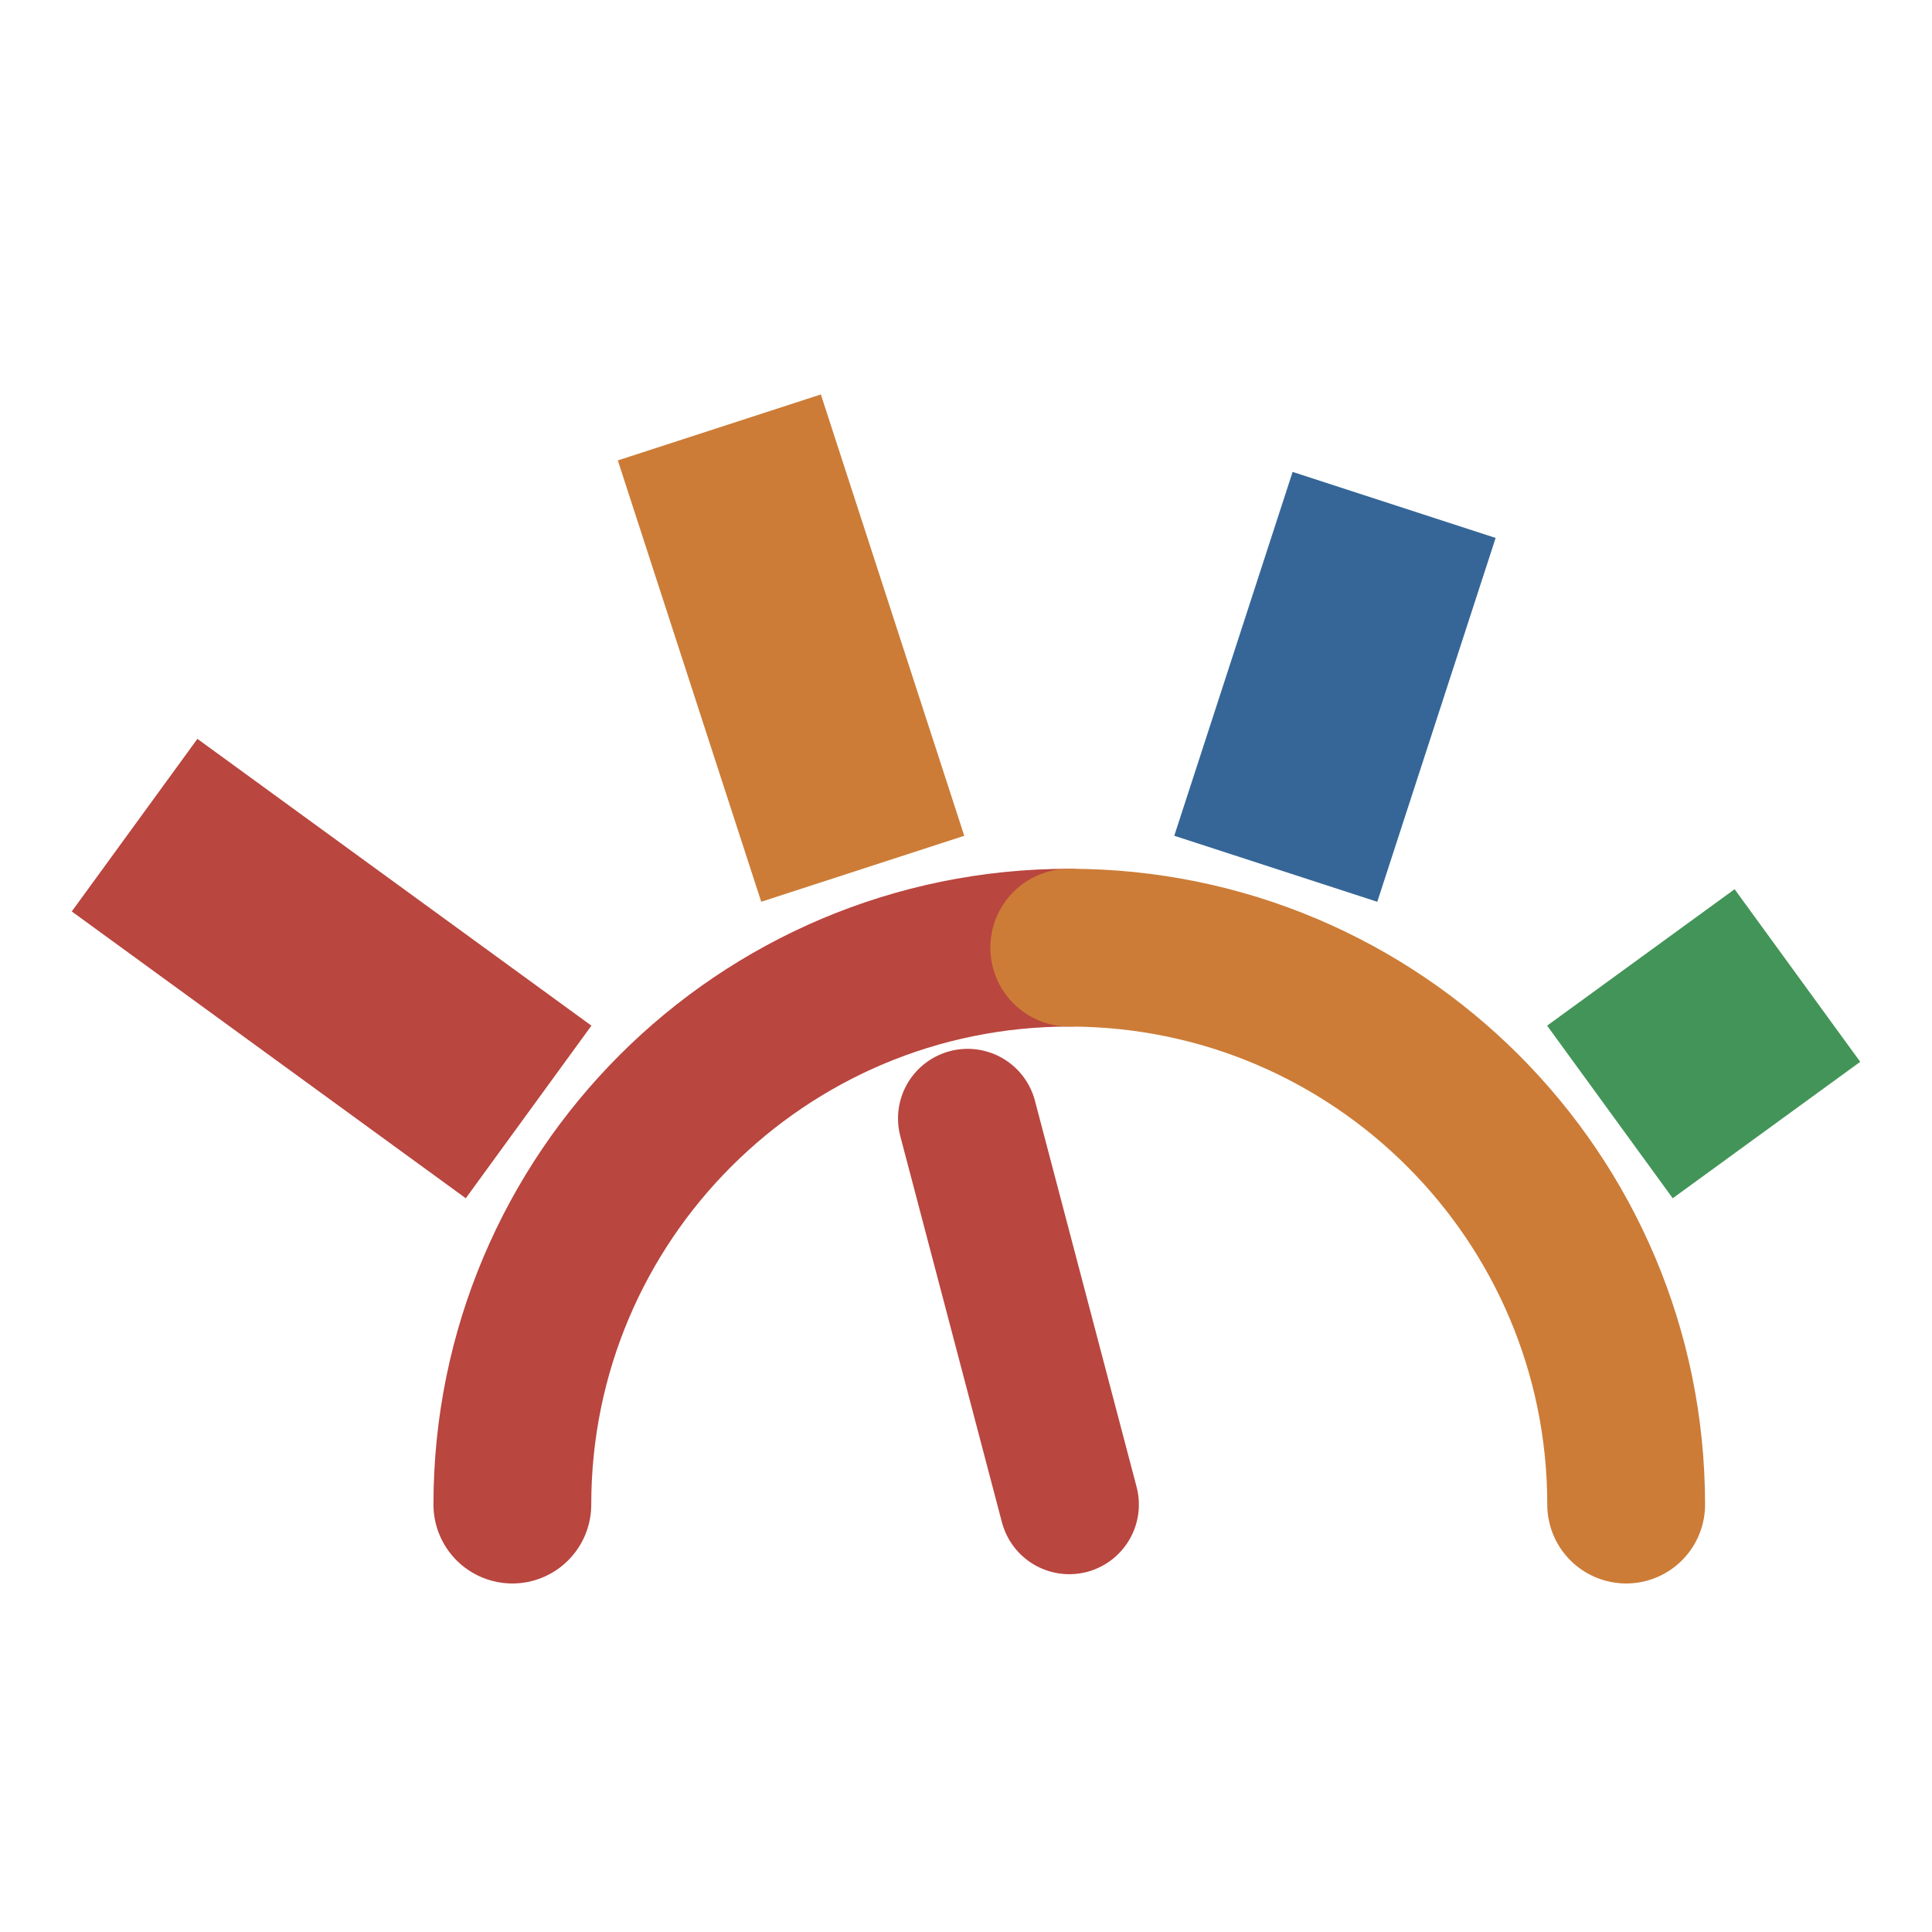
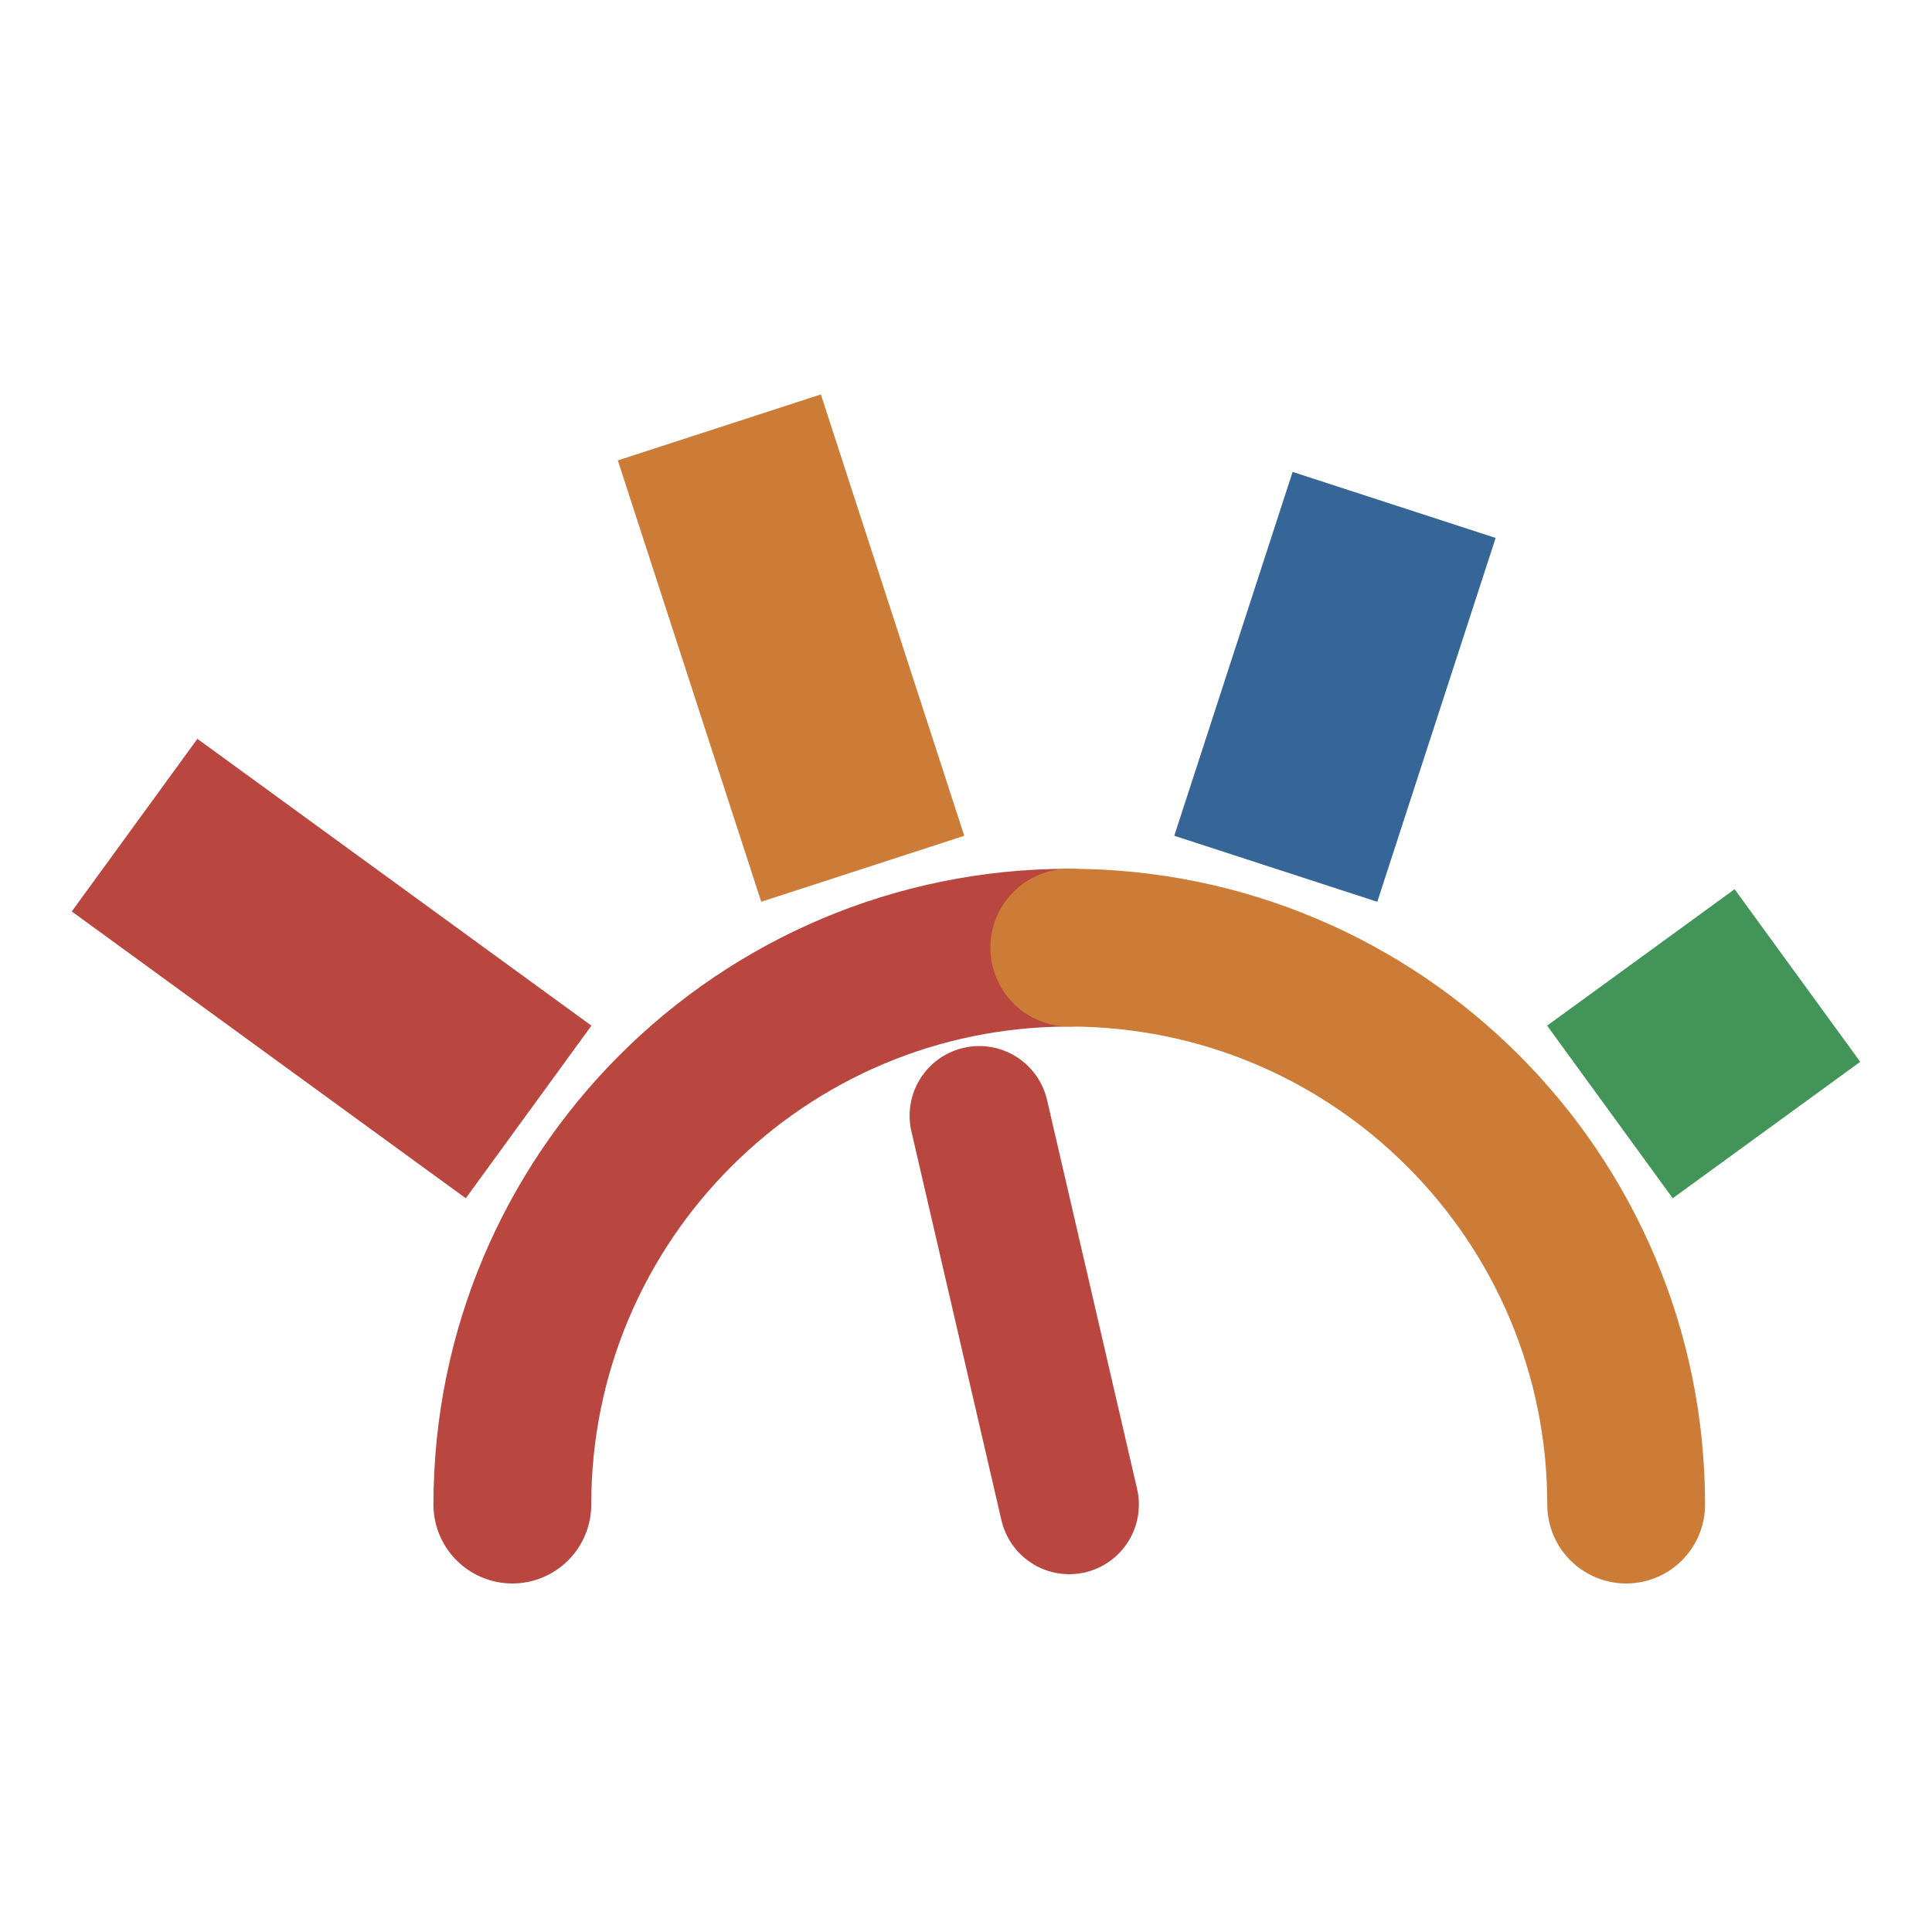
<svg xmlns="http://www.w3.org/2000/svg" viewBox="-1.04 -7.92 41.63 41.63">
  <path d="M 10 24.5 A 12 12 0 0 1 22 12.5" fill="none" stroke="#b9463f" stroke-width="3.4" stroke-linecap="round" />
  <path d="M 22 12.5 A 12 12 0 0 1 34 24.5" fill="none" stroke="#cc7c37" stroke-width="3.4" stroke-linecap="round" />
  <line x1="10.35" y1="16.04" x2="1.86" y2="9.86" stroke="#b9463f" stroke-width="4.6" stroke-linecap="butt" />
  <line x1="17.55" y1="10.8" x2="14.46" y2="1.29" stroke="#cc7c37" stroke-width="4.6" stroke-linecap="butt" />
  <line x1="26.45" y1="10.8" x2="29" y2="2.96" stroke="#356697" stroke-width="4.6" stroke-linecap="butt" />
  <line x1="33.65" y1="16.04" x2="37.69" y2="13.1" stroke="#439458" stroke-width="4.6" stroke-linecap="butt" />
-   <line x1="22" y1="24.5" x2="19.81" y2="16.18" stroke="#b9463f" stroke-width="3" stroke-linecap="round" />
+   <line x1="22" y1="24.5" x2="20.06" y2="16.12" stroke="#b9463f" stroke-width="3" stroke-linecap="round" />
</svg>
